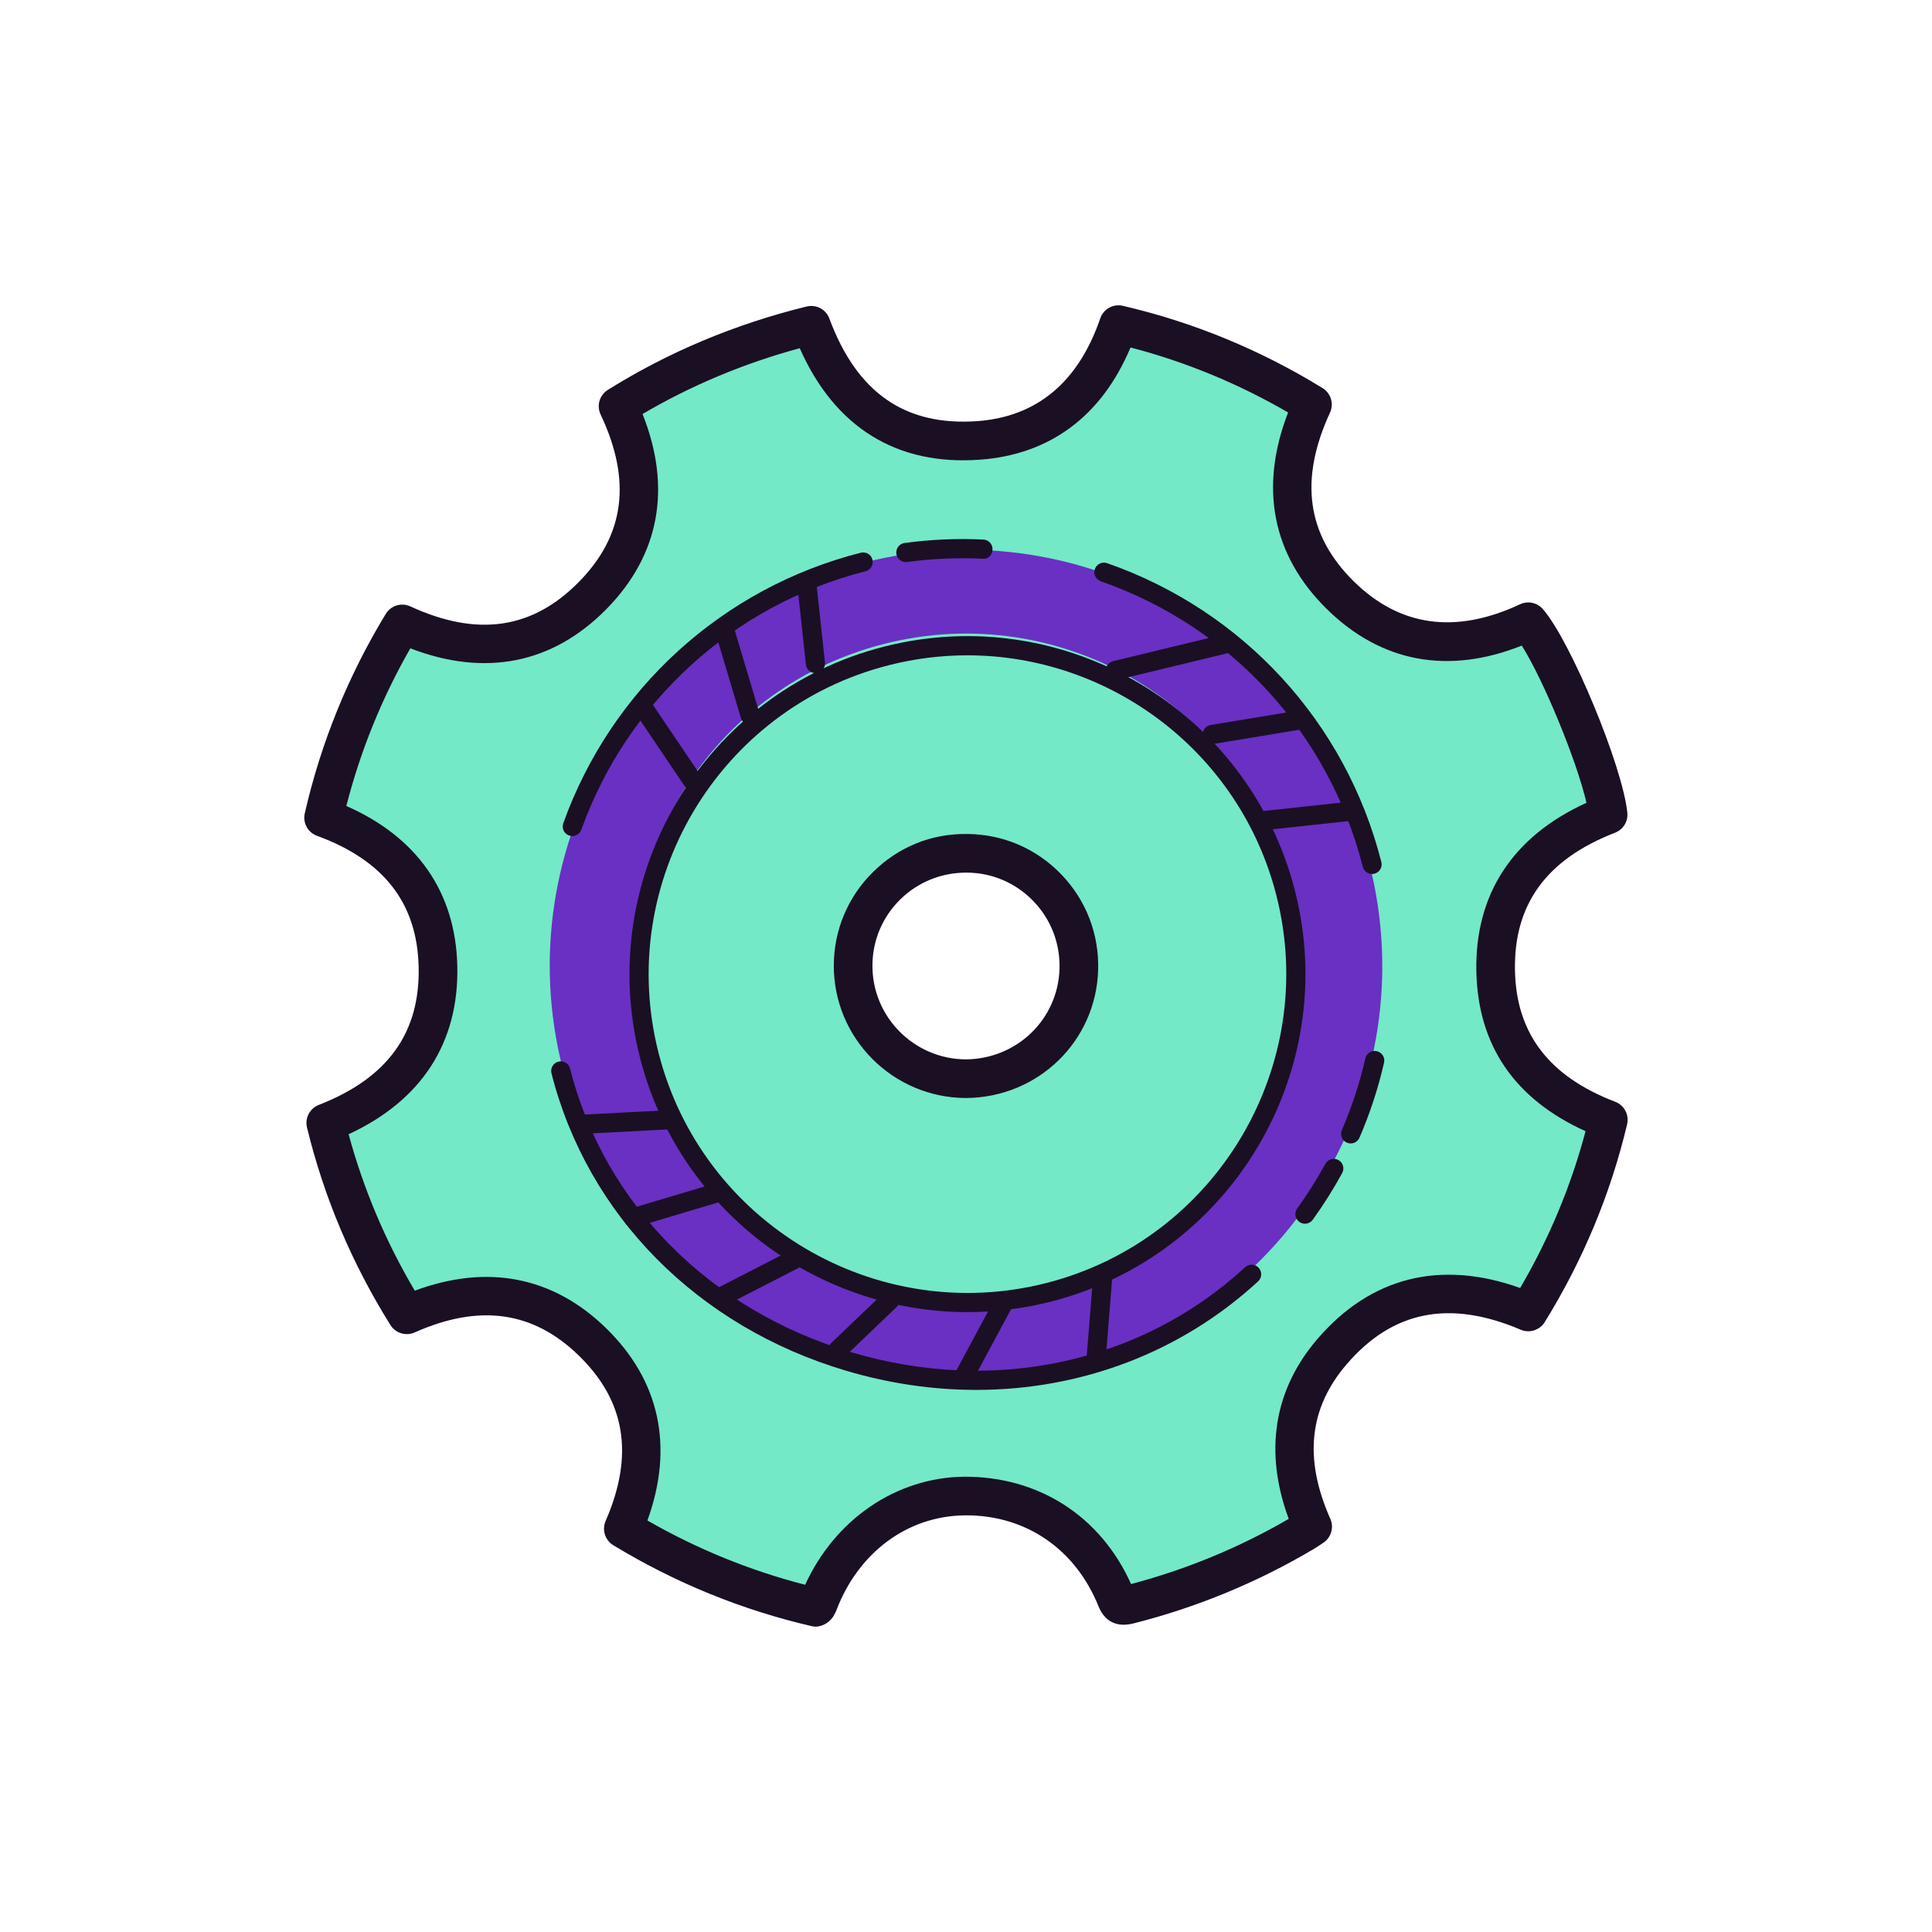
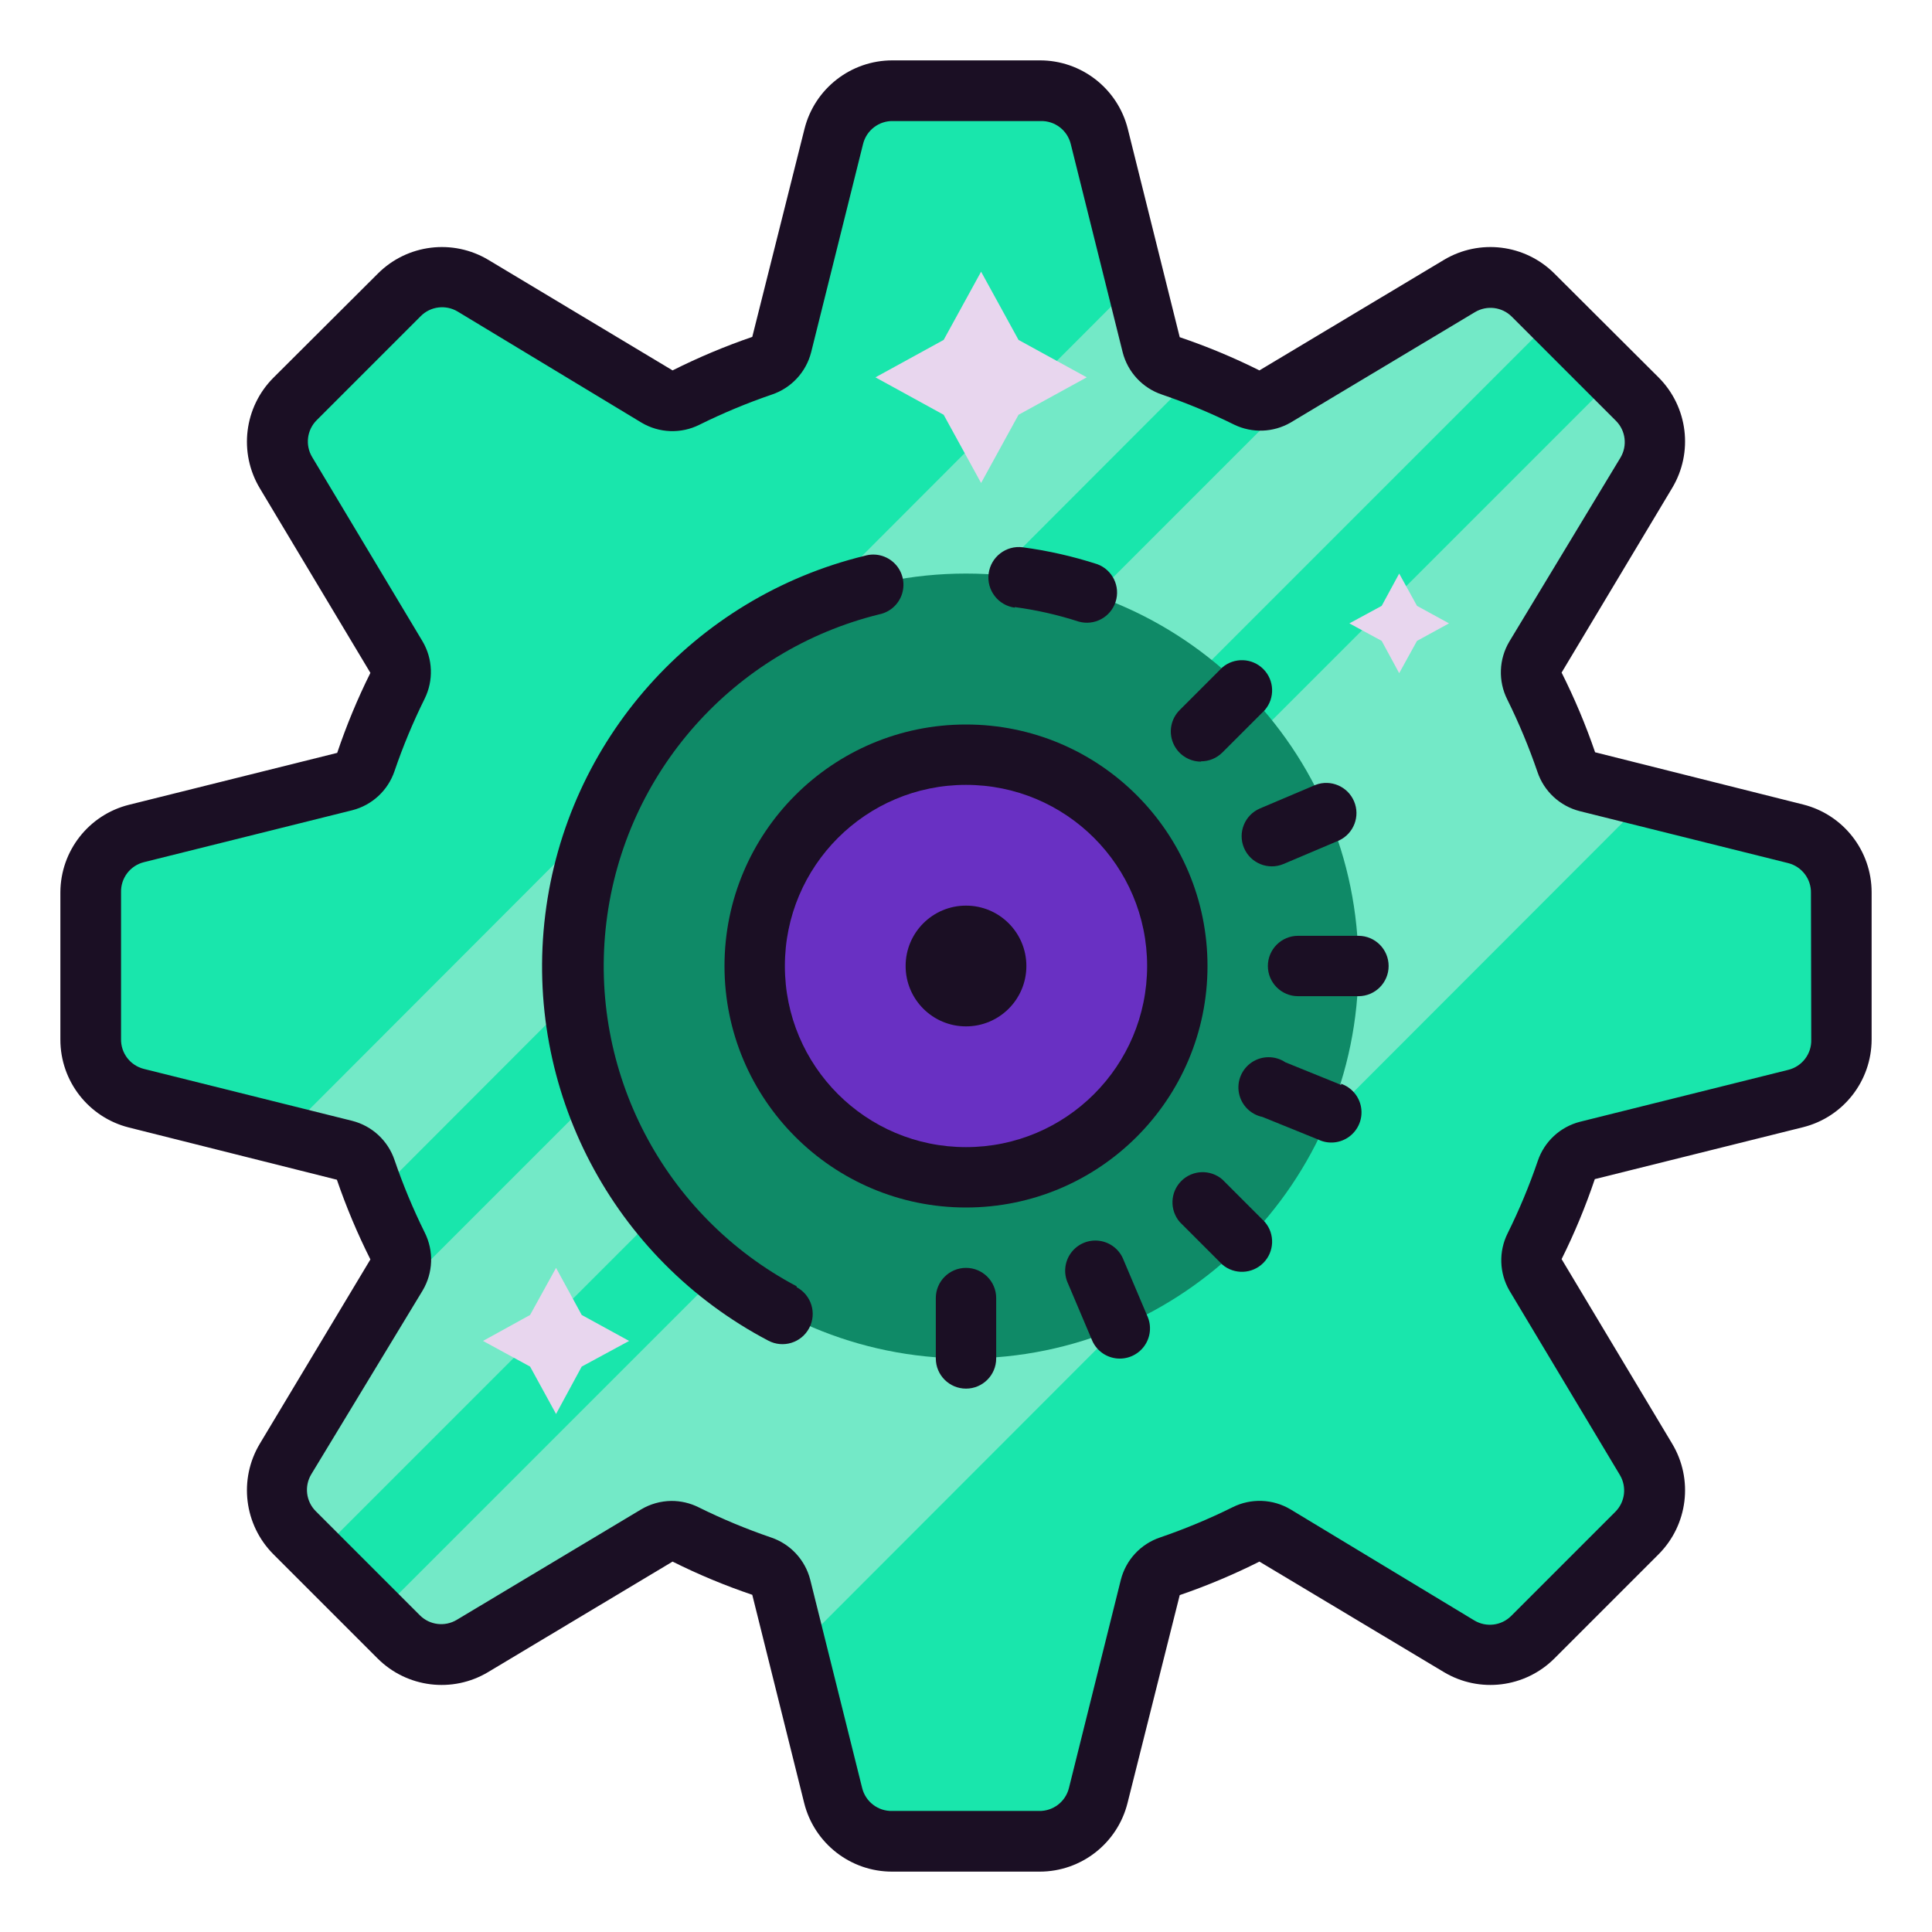
- <svg xmlns="http://www.w3.org/2000/svg" viewBox="0,0,256,256" width="100px" height="100px" fill-rule="nonzero">
+ <svg xmlns="http://www.w3.org/2000/svg" viewBox="0,0,256,256" width="64px" height="64px" fill-rule="nonzero">
  <g fill="none" fill-rule="nonzero" stroke="none" stroke-width="1" stroke-linecap="butt" stroke-linejoin="miter" stroke-miterlimit="10" stroke-dasharray="" stroke-dashoffset="0" font-family="none" font-weight="none" font-size="none" text-anchor="none" style="mix-blend-mode: normal">
-     <g transform="scale(2.56,2.56)">
-       <path d="M77.416,50.262c-0.085,-4.08 2.123,-6.664 5.821,-8.097c-0.226,-2.229 -2.82,-8.492 -4.133,-9.984c-3.549,1.661 -6.911,1.409 -9.74,-1.385c-2.875,-2.838 -3.101,-6.234 -1.431,-9.859c-3.119,-1.919 -6.462,-3.306 -10.037,-4.136c-1.209,3.517 -3.554,5.721 -7.231,5.992c-4.357,0.321 -7.181,-1.931 -8.675,-5.957c-3.576,0.875 -6.907,2.257 -9.998,4.192c1.701,3.592 1.481,6.951 -1.316,9.794c-2.831,2.879 -6.218,3.146 -9.855,1.473c-1.895,3.118 -3.256,6.454 -4.072,10.027c3.635,1.333 5.827,3.826 5.919,7.694c0.095,4.023 -2.073,6.655 -5.808,8.107c0.86,3.544 2.262,6.842 4.196,9.93c3.527,-1.571 6.82,-1.311 9.599,1.392c2.833,2.755 3.175,6.083 1.609,9.68c3.119,1.897 6.438,3.253 9.989,4.073c0.053,-0.106 0.093,-0.169 0.119,-0.237c1.283,-3.345 4.199,-5.485 7.534,-5.527c3.566,-0.045 6.52,1.943 7.886,5.34c0.149,0.371 0.319,0.362 0.637,0.282c3.213,-0.812 6.243,-2.064 9.09,-3.76c0.155,-0.093 0.303,-0.199 0.426,-0.28c-1.447,-3.263 -1.315,-6.358 0.998,-9.053c2.78,-3.239 6.275,-3.715 10.163,-2.06c1.918,-3.101 3.301,-6.406 4.142,-9.944c-3.582,-1.372 -5.751,-3.827 -5.832,-7.697zM49.991,55.833c-3.239,-0.015 -5.848,-2.639 -5.833,-5.867c0.015,-3.235 2.652,-5.83 5.915,-5.799c3.26,0.031 5.861,2.733 5.767,6.004c-0.087,3.042 -2.56,5.644 -5.849,5.662z" fill="#73e9c7" />
-       <path d="M42.215,84.194c-0.062,0 -0.125,-0.007 -0.187,-0.021c-3.623,-0.837 -7.083,-2.248 -10.284,-4.193c-0.427,-0.26 -0.597,-0.795 -0.397,-1.254c1.485,-3.409 1.031,-6.211 -1.389,-8.563c-2.362,-2.299 -5.143,-2.688 -8.494,-1.196c-0.454,0.201 -0.989,0.041 -1.255,-0.383c-1.992,-3.182 -3.445,-6.622 -4.319,-10.226c-0.118,-0.486 0.143,-0.985 0.609,-1.167c3.561,-1.386 5.252,-3.725 5.17,-7.152c-0.078,-3.291 -1.8,-5.509 -5.264,-6.779c-0.473,-0.173 -0.742,-0.671 -0.63,-1.161c0.832,-3.643 2.243,-7.116 4.192,-10.323c0.264,-0.433 0.811,-0.603 1.272,-0.389c3.465,1.595 6.317,1.182 8.724,-1.266c2.375,-2.414 2.742,-5.249 1.125,-8.665c-0.218,-0.458 -0.057,-1.007 0.373,-1.275c3.128,-1.957 6.591,-3.409 10.291,-4.316c0.503,-0.12 1,0.148 1.176,0.624c1.428,3.847 3.93,5.579 7.664,5.308c3.083,-0.228 5.223,-2.017 6.358,-5.319c0.166,-0.485 0.672,-0.766 1.172,-0.648c3.639,0.845 7.116,2.277 10.334,4.258c0.431,0.265 0.596,0.811 0.384,1.27c-1.602,3.478 -1.201,6.333 1.226,8.729c2.381,2.35 5.277,2.752 8.613,1.19c0.399,-0.188 0.88,-0.089 1.175,0.245c1.433,1.628 4.133,8.133 4.377,10.545c0.045,0.447 -0.214,0.87 -0.634,1.033c-3.559,1.38 -5.254,3.716 -5.182,7.143c0,0.001 0,0.001 0,0.001c0.067,3.253 1.765,5.473 5.189,6.784c0.468,0.179 0.731,0.677 0.615,1.165c-0.854,3.602 -2.289,7.046 -4.264,10.239c-0.261,0.42 -0.791,0.589 -1.242,0.394c-3.684,-1.568 -6.633,-0.983 -9.013,1.791c-1.947,2.27 -2.223,4.886 -0.843,7.997c0.198,0.446 0.044,0.972 -0.364,1.24l-0.11,0.074c-0.108,0.074 -0.229,0.155 -0.353,0.229c-2.913,1.734 -6.062,3.036 -9.357,3.87c-1.084,0.274 -1.587,-0.323 -1.811,-0.877c-1.189,-2.959 -3.742,-4.716 -6.842,-4.716c-0.034,0 -0.069,0 -0.104,0.001c-2.938,0.037 -5.473,1.909 -6.614,4.886c-0.026,0.072 -0.065,0.152 -0.117,0.25c-0.176,0.355 -0.574,0.623 -0.97,0.623zM33.51,78.7c2.572,1.477 5.312,2.593 8.165,3.328c1.547,-3.384 4.705,-5.55 8.219,-5.594c3.845,-0.021 7.061,2.021 8.651,5.557c2.904,-0.772 5.625,-1.901 8.159,-3.374c-1.282,-3.471 -0.777,-6.673 1.48,-9.305c2.757,-3.213 6.372,-4.123 10.5,-2.646c1.497,-2.561 2.633,-5.283 3.384,-8.115c-3.672,-1.664 -5.572,-4.442 -5.652,-8.267v0c-0.084,-3.992 1.883,-6.995 5.699,-8.731c-0.498,-2.171 -2.221,-6.354 -3.348,-8.137c-3.815,1.52 -7.297,0.866 -10.106,-1.907c-2.813,-2.778 -3.492,-6.277 -1.989,-10.16c-2.571,-1.492 -5.308,-2.621 -8.156,-3.364c-1.485,3.538 -4.158,5.54 -7.776,5.806c-4.316,0.328 -7.536,-1.672 -9.346,-5.768c-2.895,0.786 -5.624,1.929 -8.136,3.407c1.521,3.821 0.884,7.296 -1.868,10.094c-2.784,2.831 -6.278,3.526 -10.151,2.033c-1.471,2.567 -2.582,5.305 -3.313,8.16c3.673,1.617 5.653,4.463 5.744,8.275c0.094,3.972 -1.847,6.969 -5.626,8.715c0.766,2.83 1.915,5.548 3.425,8.099c3.747,-1.395 7.149,-0.737 9.885,1.924c2.8,2.723 3.537,6.155 2.156,9.97zM49.991,56.833c-0.002,0 -0.003,0 -0.005,0c-3.782,-0.019 -6.846,-3.101 -6.828,-6.872c0.008,-1.828 0.729,-3.541 2.027,-4.822c1.307,-1.289 2.997,-2.002 4.897,-1.972c1.845,0.018 3.567,0.759 4.848,2.089c1.284,1.333 1.962,3.089 1.91,4.943c-0.106,3.699 -3.112,6.612 -6.844,6.634c-0.001,0 -0.003,0 -0.005,0zM50.014,45.167c-1.296,0 -2.511,0.494 -3.425,1.396c-0.917,0.905 -1.426,2.115 -1.432,3.408c-0.012,2.666 2.155,4.847 4.832,4.862c2.646,-0.018 4.776,-2.077 4.851,-4.69c0.038,-1.313 -0.442,-2.556 -1.351,-3.499c-0.905,-0.94 -2.122,-1.465 -3.427,-1.477c-0.015,0 -0.031,0 -0.048,0z" fill="#1b0f24" />
-       <path d="M70.876,44.686c-2.935,-11.529 -14.661,-18.496 -26.19,-15.561c-11.529,2.935 -18.496,14.661 -15.561,26.19c2.935,11.529 14.661,18.496 26.19,15.561c11.529,-2.935 18.496,-14.661 15.561,-26.19zM54.244,66.67c-9.207,2.344 -18.571,-3.22 -20.914,-12.427c-2.344,-9.207 3.22,-18.571 12.427,-20.914c9.207,-2.344 18.571,3.22 20.914,12.427c2.343,9.207 -3.22,18.571 -12.427,20.914z" fill="#6930c3" />
-       <path d="M50.077,67.915c-7.808,0 -14.941,-5.273 -16.953,-13.179c-2.38,-9.347 3.289,-18.888 12.636,-21.267c9.338,-2.381 18.888,3.288 21.267,12.636c2.38,9.347 -3.289,18.888 -12.636,21.267v0c-1.442,0.368 -2.889,0.543 -4.314,0.543zM50.073,33.919c-1.344,0 -2.709,0.166 -4.069,0.512c-8.816,2.244 -14.163,11.244 -11.919,20.062c2.245,8.817 11.246,14.161 20.062,11.919v0c8.816,-2.244 14.163,-11.244 11.919,-20.062c-1.899,-7.456 -8.629,-12.431 -15.993,-12.431zM54.268,66.892h0.01zM29.622,43.274c-0.056,0 -0.112,-0.01 -0.168,-0.029c-0.258,-0.093 -0.392,-0.377 -0.299,-0.635c2.496,-6.949 8.253,-12.184 15.399,-14.002c0.271,-0.067 0.536,0.093 0.603,0.358c0.067,0.266 -0.093,0.535 -0.358,0.603c-6.826,1.737 -12.325,6.738 -14.71,13.377c-0.073,0.202 -0.264,0.328 -0.467,0.328z" fill="#1b0f24" />
-       <path d="M50.532,71.941c-2.229,0 -4.499,-0.327 -6.749,-0.996c-7.674,-2.279 -13.37,-8.033 -15.239,-15.392c-0.067,-0.266 0.093,-0.535 0.358,-0.603c0.271,-0.069 0.536,0.094 0.603,0.358c1.782,7.017 7.226,12.506 14.561,14.685c7.39,2.197 15.009,0.55 20.382,-4.401c0.2,-0.186 0.515,-0.173 0.701,0.029c0.186,0.201 0.173,0.515 -0.029,0.701c-3.993,3.679 -9.163,5.619 -14.588,5.619z" fill="#1b0f24" />
-       <path d="M69.035,60.477c-0.447,0.819 -0.945,1.61 -1.492,2.366" fill="#73e9c7" />
-       <path d="M67.544,63.339c-0.102,0 -0.203,-0.03 -0.291,-0.094c-0.222,-0.161 -0.271,-0.471 -0.111,-0.693c0.53,-0.731 1.021,-1.51 1.459,-2.312c0.132,-0.241 0.437,-0.326 0.673,-0.198c0.241,0.132 0.329,0.433 0.198,0.673c-0.458,0.84 -0.972,1.653 -1.525,2.42c-0.099,0.133 -0.25,0.204 -0.403,0.204z" fill="#1b0f24" />
-       <path d="M71.154,54.892c-0.297,1.3 -0.714,2.572 -1.244,3.796" fill="#73e9c7" />
-       <path d="M69.91,59.184c-0.066,0 -0.133,-0.013 -0.197,-0.041c-0.251,-0.108 -0.367,-0.401 -0.258,-0.652c0.517,-1.193 0.926,-2.441 1.216,-3.709c0.061,-0.268 0.325,-0.436 0.594,-0.373c0.268,0.061 0.435,0.327 0.373,0.594c-0.303,1.327 -0.731,2.634 -1.272,3.883c-0.082,0.187 -0.265,0.298 -0.456,0.298zM71.019,45.237c-0.222,0 -0.424,-0.149 -0.48,-0.374c-1.757,-6.902 -6.827,-12.427 -13.563,-14.776c-0.259,-0.091 -0.396,-0.373 -0.306,-0.632c0.09,-0.26 0.376,-0.396 0.632,-0.306c7.052,2.46 12.358,8.243 14.197,15.47c0.067,0.266 -0.093,0.535 -0.358,0.603c-0.041,0.01 -0.082,0.015 -0.122,0.015z" fill="#1b0f24" />
-       <path d="M57.726,34.706l5.758,-1.394" fill="#73e9c7" />
-       <path d="M57.725,35.202c-0.225,0 -0.427,-0.152 -0.482,-0.38c-0.064,-0.266 0.1,-0.534 0.366,-0.599l5.759,-1.394c0.268,-0.061 0.533,0.1 0.599,0.366c0.064,0.266 -0.1,0.534 -0.366,0.599l-5.759,1.394c-0.04,0.009 -0.079,0.014 -0.117,0.014z" fill="#1b0f24" />
-       <path d="M62.746,38.015l4.332,-0.716" fill="#73e9c7" />
-       <path d="M62.745,38.511c-0.238,0 -0.448,-0.172 -0.488,-0.415c-0.045,-0.271 0.138,-0.525 0.408,-0.57l4.332,-0.716c0.262,-0.051 0.525,0.137 0.57,0.408c0.045,0.271 -0.138,0.525 -0.408,0.57l-4.332,0.716c-0.028,0.005 -0.055,0.007 -0.082,0.007z" fill="#1b0f24" />
-       <path d="M65.554,42.459l4.394,-0.473" fill="#73e9c7" />
-       <path d="M65.553,42.955c-0.25,0 -0.465,-0.188 -0.492,-0.443c-0.029,-0.271 0.168,-0.517 0.44,-0.546l4.394,-0.474c0.254,-0.032 0.517,0.166 0.546,0.44c0.029,0.271 -0.168,0.517 -0.44,0.546l-4.394,0.474c-0.018,0.002 -0.035,0.003 -0.054,0.003z" fill="#1b0f24" />
-       <path d="M41.772,30.321l0.433,4.023" fill="#73e9c7" />
-       <path d="M42.205,34.839c-0.25,0 -0.465,-0.188 -0.492,-0.443l-0.434,-4.021c-0.029,-0.271 0.168,-0.517 0.44,-0.546c0.252,-0.028 0.517,0.167 0.546,0.44l0.434,4.021c0.029,0.271 -0.168,0.517 -0.44,0.546c-0.018,0.002 -0.036,0.003 -0.054,0.003z" fill="#1b0f24" />
-       <path d="M37.499,32.575l1.326,4.446" fill="#73e9c7" />
-       <path d="M38.825,37.517c-0.214,0 -0.411,-0.139 -0.476,-0.354l-1.326,-4.445c-0.078,-0.263 0.071,-0.539 0.334,-0.617c0.263,-0.075 0.539,0.07 0.617,0.334l1.326,4.445c0.078,0.263 -0.071,0.539 -0.334,0.617c-0.046,0.013 -0.094,0.02 -0.141,0.02z" fill="#1b0f24" />
-       <path d="M33.21,36.504l2.613,3.87" fill="#73e9c7" />
-       <path d="M35.823,40.87c-0.159,0 -0.315,-0.076 -0.411,-0.219l-2.612,-3.87c-0.153,-0.227 -0.094,-0.535 0.134,-0.688c0.227,-0.154 0.535,-0.095 0.688,0.134l2.612,3.87c0.153,0.227 0.094,0.535 -0.134,0.688c-0.085,0.058 -0.181,0.085 -0.277,0.085z" fill="#1b0f24" />
-       <path d="M30.09,58.195l4.456,-0.232" fill="#73e9c7" />
-       <path d="M30.09,58.691c-0.263,0 -0.481,-0.205 -0.495,-0.471c-0.015,-0.273 0.195,-0.507 0.47,-0.521l4.455,-0.231c0.304,-0.015 0.507,0.196 0.521,0.47c0.015,0.273 -0.195,0.507 -0.47,0.521l-4.455,0.231c-0.009,0.001 -0.018,0.001 -0.026,0.001z" fill="#1b0f24" />
-       <path d="M32.774,63.031l4.324,-1.289" fill="#73e9c7" />
-       <path d="M32.774,63.528c-0.214,0 -0.411,-0.139 -0.476,-0.354c-0.078,-0.263 0.071,-0.539 0.334,-0.617l4.324,-1.29c0.261,-0.076 0.539,0.071 0.617,0.334c0.078,0.263 -0.071,0.539 -0.334,0.617l-4.324,1.29c-0.046,0.013 -0.094,0.02 -0.141,0.02z" fill="#1b0f24" />
-       <path d="M37.425,67.076l3.65,-1.875" fill="#73e9c7" />
-       <path d="M37.424,67.573c-0.18,0 -0.354,-0.099 -0.441,-0.27c-0.125,-0.243 -0.029,-0.543 0.215,-0.668l3.65,-1.875c0.24,-0.123 0.542,-0.029 0.668,0.215c0.125,0.243 0.029,0.543 -0.215,0.668l-3.65,1.875c-0.072,0.037 -0.149,0.055 -0.227,0.055z" fill="#1b0f24" />
-       <path d="M43.379,69.86l2.697,-2.578" fill="#73e9c7" />
-       <path d="M43.379,70.357c-0.131,0 -0.261,-0.052 -0.358,-0.153c-0.189,-0.198 -0.183,-0.512 0.016,-0.701l2.697,-2.579c0.197,-0.189 0.512,-0.182 0.701,0.016c0.189,0.198 0.183,0.512 -0.016,0.701l-2.697,2.579c-0.096,0.091 -0.22,0.137 -0.343,0.137z" fill="#1b0f24" />
-       <path d="M49.804,71.421l2.094,-3.901" fill="#73e9c7" />
-       <path d="M49.803,71.917c-0.08,0 -0.16,-0.019 -0.234,-0.059c-0.241,-0.13 -0.332,-0.431 -0.203,-0.672l2.095,-3.901c0.131,-0.243 0.434,-0.332 0.672,-0.203c0.241,0.13 0.332,0.431 0.203,0.672l-2.095,3.901c-0.09,0.168 -0.261,0.262 -0.438,0.262z" fill="#1b0f24" />
-       <g>
-         <path d="M56.737,70.305l0.329,-4.101" fill="#73e9c7" />
-         <path d="M56.738,70.801c-0.014,0 -0.027,-0.001 -0.041,-0.002c-0.272,-0.021 -0.477,-0.261 -0.454,-0.534l0.329,-4.102c0.021,-0.272 0.267,-0.473 0.534,-0.454c0.272,0.021 0.477,0.261 0.454,0.534l-0.329,4.102c-0.02,0.259 -0.237,0.456 -0.493,0.456z" fill="#1b0f24" />
-       </g>
-       <g>
-         <path d="M46.887,28.598c1.321,-0.181 2.659,-0.239 3.991,-0.174" fill="#73e9c7" />
-         <path d="M46.886,29.094c-0.244,0 -0.456,-0.181 -0.49,-0.429c-0.037,-0.271 0.152,-0.521 0.424,-0.559c1.346,-0.185 2.718,-0.245 4.082,-0.178c0.273,0.013 0.484,0.245 0.471,0.52c-0.013,0.272 -0.208,0.506 -0.52,0.471c-1.3,-0.063 -2.613,-0.005 -3.898,0.17c-0.024,0.003 -0.046,0.005 -0.069,0.005z" fill="#1b0f24" />
-       </g>
+     <g transform="scale(4,4)">
+       <path d="M58.8,26.83l-6.66,-1.67c-0.299,-0.873 -0.656,-1.725 -1.07,-2.55l3.54,-5.9c0.682,-1.141 0.501,-2.6 -0.44,-3.54l-3.33,-3.34c-0.94,-0.941 -2.399,-1.122 -3.54,-0.44l-5.9,3.54c-0.828,-0.412 -1.683,-0.766 -2.56,-1.06l-1.67,-6.67c-0.321,-1.291 -1.48,-2.198 -2.81,-2.2h-4.72c-1.33,0.002 -2.489,0.909 -2.81,2.2l-1.67,6.66c-0.873,0.299 -1.725,0.656 -2.55,1.07l-5.91,-3.54c-1.141,-0.682 -2.6,-0.501 -3.54,0.44l-3.33,3.33c-0.941,0.94 -1.122,2.399 -0.44,3.54l3.54,5.9c-0.411,0.828 -0.766,1.683 -1.06,2.56l-6.67,1.67c-1.291,0.321 -2.198,1.48 -2.2,2.81v4.71c0.002,1.33 0.909,2.489 2.2,2.81l6.66,1.67c0.299,0.873 0.656,1.725 1.07,2.55l-3.54,5.92c-0.682,1.141 -0.501,2.6 0.44,3.54l3.33,3.33c0.94,0.941 2.399,1.122 3.54,0.44l5.9,-3.54c0.828,0.412 1.683,0.766 2.56,1.06l1.67,6.67c0.321,1.291 1.48,2.198 2.81,2.2h4.71c1.33,-0.002 2.489,-0.909 2.81,-2.2l1.67,-6.66c0.873,-0.299 1.725,-0.656 2.55,-1.07l5.9,3.54c1.141,0.686 2.602,0.504 3.54,-0.44l3.33,-3.33c0.941,-0.94 1.122,-2.399 0.44,-3.54l-3.54,-5.9c0.411,-0.828 0.766,-1.683 1.06,-2.56l6.67,-1.67c1.299,-0.313 2.216,-1.474 2.22,-2.81v-4.72c-0.002,-1.33 -0.909,-2.489 -2.2,-2.81z" fill="#19e6ac" />
+       <path d="M52.14,25.16c-0.299,-0.873 -0.656,-1.725 -1.07,-2.55l3.54,-5.9c0.682,-1.141 0.501,-2.6 -0.44,-3.54l-0.67,-0.67l-40.79,40.79c0.62,0.59 1.26,1.14 1.93,1.67c0.706,0.145 1.441,0.02 2.06,-0.35l5.9,-3.54c0.828,0.412 1.683,0.766 2.56,1.06l0.74,3l29.2,-29.23zM51.51,10.49l-0.51,-0.49h-4.72l-0.7,0.42l-35.16,35.16l-1,1.72c-0.295,0.484 -0.441,1.044 -0.42,1.61c0.55,0.803 1.14,1.578 1.77,2.32zM38.84,11.86l-0.74,-3l-29.2,29.24l3,0.74c0.11,0.31 0.23,0.63 0.36,0.94l27.52,-27.56c-0.31,-0.13 -0.63,-0.22 -0.94,-0.36z" fill="#73e9c7" />
+       <path d="M32,19c-7.18,0 -13,5.82 -13,13c0,7.18 5.82,13 13,13c7.18,0 13,-5.82 13,-13c0,-7.18 -5.82,-13 -13,-13z" fill="#0f8a67" />
+       <path d="M32,25c-3.866,0 -7,3.134 -7,7c0,3.866 3.134,7 7,7c3.866,0 7,-3.134 7,-7c0,-3.866 -3.134,-7 -7,-7z" fill="#6930c3" />
+       <path d="M45,31h-2c-0.552,0 -1,0.448 -1,1c0,0.552 0.448,1 1,1h2c0.552,0 1,-0.448 1,-1c0,-0.552 -0.448,-1 -1,-1zM32,42c-0.552,0 -1,0.448 -1,1v2c0,0.552 0.448,1 1,1c0.552,0 1,-0.448 1,-1v-2c0,-0.552 -0.448,-1 -1,-1zM40.49,39.07c-0.397,-0.34 -0.988,-0.317 -1.358,0.052c-0.369,0.369 -0.392,0.961 -0.052,1.358l1.41,1.41c0.397,0.34 0.988,0.317 1.358,-0.052c0.369,-0.369 0.392,-0.961 0.052,-1.358zM39.78,25.22c0.266,0.002 0.521,-0.103 0.71,-0.29l1.41,-1.41c0.34,-0.397 0.317,-0.988 -0.052,-1.358c-0.369,-0.369 -0.961,-0.392 -1.358,-0.052l-1.41,1.41c-0.288,0.286 -0.375,0.718 -0.219,1.093c0.156,0.375 0.523,0.619 0.929,0.617zM44.43,35.94l-1.85,-0.75c-0.335,-0.224 -0.773,-0.225 -1.109,-0.002c-0.336,0.223 -0.506,0.626 -0.429,1.022c0.076,0.396 0.383,0.708 0.778,0.79l1.85,0.75c0.335,0.161 0.732,0.122 1.03,-0.101c0.298,-0.223 0.448,-0.592 0.389,-0.959c-0.059,-0.367 -0.317,-0.671 -0.669,-0.79zM37.22,41.74c-0.13,-0.343 -0.437,-0.587 -0.8,-0.636c-0.363,-0.05 -0.724,0.104 -0.941,0.399c-0.217,0.295 -0.255,0.686 -0.099,1.017l0.78,1.84c0.13,0.343 0.437,0.587 0.8,0.636c0.363,0.05 0.724,-0.104 0.941,-0.399c0.217,-0.295 0.255,-0.686 0.099,-1.017zM41.21,28.09c0.216,0.508 0.802,0.745 1.31,0.53l1.84,-0.78c0.486,-0.229 0.705,-0.801 0.495,-1.295c-0.21,-0.495 -0.773,-0.735 -1.275,-0.545l-1.84,0.78c-0.508,0.216 -0.745,0.802 -0.53,1.31z" fill="#1b0f24" />
+       <path d="M59.73,26.65l-6.89,-1.73c-0.31,-0.904 -0.681,-1.786 -1.11,-2.64l3.66,-6.11c0.711,-1.181 0.526,-2.695 -0.45,-3.67l-3.45,-3.44c-0.973,-0.971 -2.481,-1.156 -3.66,-0.45l-6.11,3.66c-0.854,-0.427 -1.736,-0.794 -2.64,-1.1l-1.72,-6.9c-0.336,-1.338 -1.541,-2.275 -2.92,-2.27h-4.88c-1.376,-0 -2.575,0.936 -2.91,2.27l-1.73,6.89c-0.904,0.31 -1.786,0.681 -2.64,1.11l-6.1,-3.66c-1.179,-0.706 -2.687,-0.521 -3.66,0.45l-3.46,3.45c-0.976,0.975 -1.161,2.489 -0.45,3.67l3.66,6.11c-0.427,0.857 -0.794,1.743 -1.1,2.65l-6.9,1.72c-1.331,0.334 -2.265,1.528 -2.27,2.9v4.88c-0,1.376 0.936,2.575 2.27,2.91l6.89,1.73c0.31,0.904 0.681,1.786 1.11,2.64l-3.66,6.1c-0.711,1.181 -0.526,2.695 0.45,3.67l3.45,3.45c0.973,0.971 2.481,1.156 3.66,0.45l6.11,-3.66c0.854,0.427 1.736,0.794 2.64,1.1l1.72,6.9c0.336,1.338 1.541,2.275 2.92,2.27h4.88c1.376,0 2.575,-0.936 2.91,-2.27l1.73,-6.89c0.904,-0.31 1.786,-0.681 2.64,-1.11l6.11,3.66c1.179,0.706 2.687,0.521 3.66,-0.45l3.45,-3.45c0.976,-0.975 1.161,-2.489 0.45,-3.67l-3.66,-6.11c0.427,-0.857 0.794,-1.743 1.1,-2.65l6.9,-1.72c1.331,-0.334 2.265,-1.528 2.27,-2.9v-4.88c0,-1.376 -0.936,-2.575 -2.27,-2.91zM60,34.44c0.014,0.471 -0.303,0.887 -0.76,1l-6.9,1.72c-0.657,0.168 -1.184,0.657 -1.4,1.3c-0.28,0.821 -0.615,1.623 -1,2.4c-0.298,0.6 -0.275,1.31 0.06,1.89l3.66,6.11c0.235,0.393 0.174,0.896 -0.15,1.22l-3.45,3.45c-0.324,0.324 -0.827,0.385 -1.22,0.15l-6.09,-3.68c-0.586,-0.349 -1.31,-0.376 -1.92,-0.07c-0.777,0.385 -1.579,0.719 -2.4,1c-0.643,0.216 -1.132,0.743 -1.3,1.4l-1.72,6.9c-0.113,0.457 -0.529,0.774 -1,0.76h-4.85c-0.471,0.014 -0.887,-0.303 -1,-0.76l-1.72,-6.9c-0.168,-0.657 -0.657,-1.184 -1.3,-1.4c-0.821,-0.281 -1.623,-0.615 -2.4,-1c-0.279,-0.139 -0.588,-0.211 -0.9,-0.21c-0.352,0.004 -0.697,0.1 -1,0.28l-6.11,3.66c-0.393,0.235 -0.896,0.174 -1.22,-0.15l-3.45,-3.45c-0.324,-0.324 -0.385,-0.827 -0.15,-1.22l3.69,-6.09c0.349,-0.586 0.376,-1.31 0.07,-1.92c-0.385,-0.777 -0.719,-1.579 -1,-2.4c-0.216,-0.643 -0.743,-1.132 -1.4,-1.3l-6.9,-1.72c-0.457,-0.113 -0.774,-0.529 -0.76,-1v-4.85c-0.014,-0.471 0.303,-0.887 0.76,-1l6.9,-1.72c0.657,-0.168 1.184,-0.657 1.4,-1.3c0.28,-0.821 0.615,-1.623 1,-2.4c0.295,-0.602 0.269,-1.312 -0.07,-1.89l-3.66,-6.11c-0.235,-0.393 -0.174,-0.896 0.15,-1.22l3.45,-3.45c0.324,-0.324 0.827,-0.385 1.22,-0.15l6.09,3.68c0.586,0.349 1.31,0.376 1.92,0.07c0.777,-0.385 1.579,-0.719 2.4,-1c0.643,-0.216 1.132,-0.743 1.3,-1.4l1.72,-6.9c0.113,-0.457 0.529,-0.774 1,-0.76h4.88c0.471,-0.014 0.887,0.303 1,0.76l1.72,6.9c0.168,0.657 0.657,1.184 1.3,1.4c0.821,0.281 1.623,0.615 2.4,1c0.594,0.284 1.289,0.258 1.86,-0.07l6.11,-3.66c0.393,-0.235 0.896,-0.174 1.22,0.15l3.45,3.45c0.324,0.324 0.385,0.827 0.15,1.22l-3.68,6.09c-0.349,0.586 -0.376,1.31 -0.07,1.92c0.385,0.777 0.719,1.579 1,2.4c0.216,0.643 0.743,1.132 1.4,1.3l6.9,1.72c0.457,0.113 0.774,0.529 0.76,1z" fill="#1b0f24" />
+       <path d="M32,24c-4.418,0 -8,3.582 -8,8c0,4.418 3.582,8 8,8c4.418,0 8,-3.582 8,-8c0,-4.418 -3.582,-8 -8,-8zM32,38c-3.314,0 -6,-2.686 -6,-6c0,-3.314 2.686,-6 6,-6c3.314,0 6,2.686 6,6c0,3.314 -2.686,6 -6,6z" fill="#1b0f24" />
+       <path d="M26.39,42.61c-4.402,-2.328 -6.909,-7.132 -6.301,-12.074c0.608,-4.942 4.206,-8.995 9.041,-10.186c0.359,-0.074 0.649,-0.339 0.755,-0.69c0.106,-0.351 0.012,-0.732 -0.246,-0.992c-0.258,-0.261 -0.637,-0.36 -0.989,-0.258c-5.66,1.376 -9.877,6.112 -10.588,11.894c-0.712,5.781 2.231,11.399 7.388,14.106c0.489,0.26 1.095,0.074 1.355,-0.415c0.26,-0.489 0.074,-1.095 -0.415,-1.355zM33.61,20.11c0.72,0.096 1.429,0.256 2.12,0.48c0.517,0.148 1.058,-0.14 1.225,-0.651c0.167,-0.511 -0.101,-1.063 -0.605,-1.249c-0.805,-0.261 -1.631,-0.448 -2.47,-0.56c-0.552,-0.072 -1.058,0.318 -1.13,0.87c-0.072,0.552 0.318,1.058 0.87,1.13zM32,30c-1.105,0 -2,0.895 -2,2c0,1.105 0.895,2 2,2c1.105,0 2,-0.895 2,-2c0,-1.105 -0.895,-2 -2,-2z" fill="#1b0f24" />
+       <path d="M32.5,9l1.24,2.26l2.26,1.24l-2.26,1.24l-1.24,2.26l-1.24,-2.26l-2.26,-1.24l2.26,-1.24zM18.42,42l0.85,1.56l1.57,0.86l-1.57,0.85l-0.85,1.57l-0.86,-1.57l-1.56,-0.85l1.56,-0.86zM46.35,19l0.59,1.07l1.06,0.58l-1.06,0.58l-0.59,1.07l-0.58,-1.07l-1.07,-0.58l1.07,-0.58z" fill="#e8d6ee" />
    </g>
  </g>
</svg>
